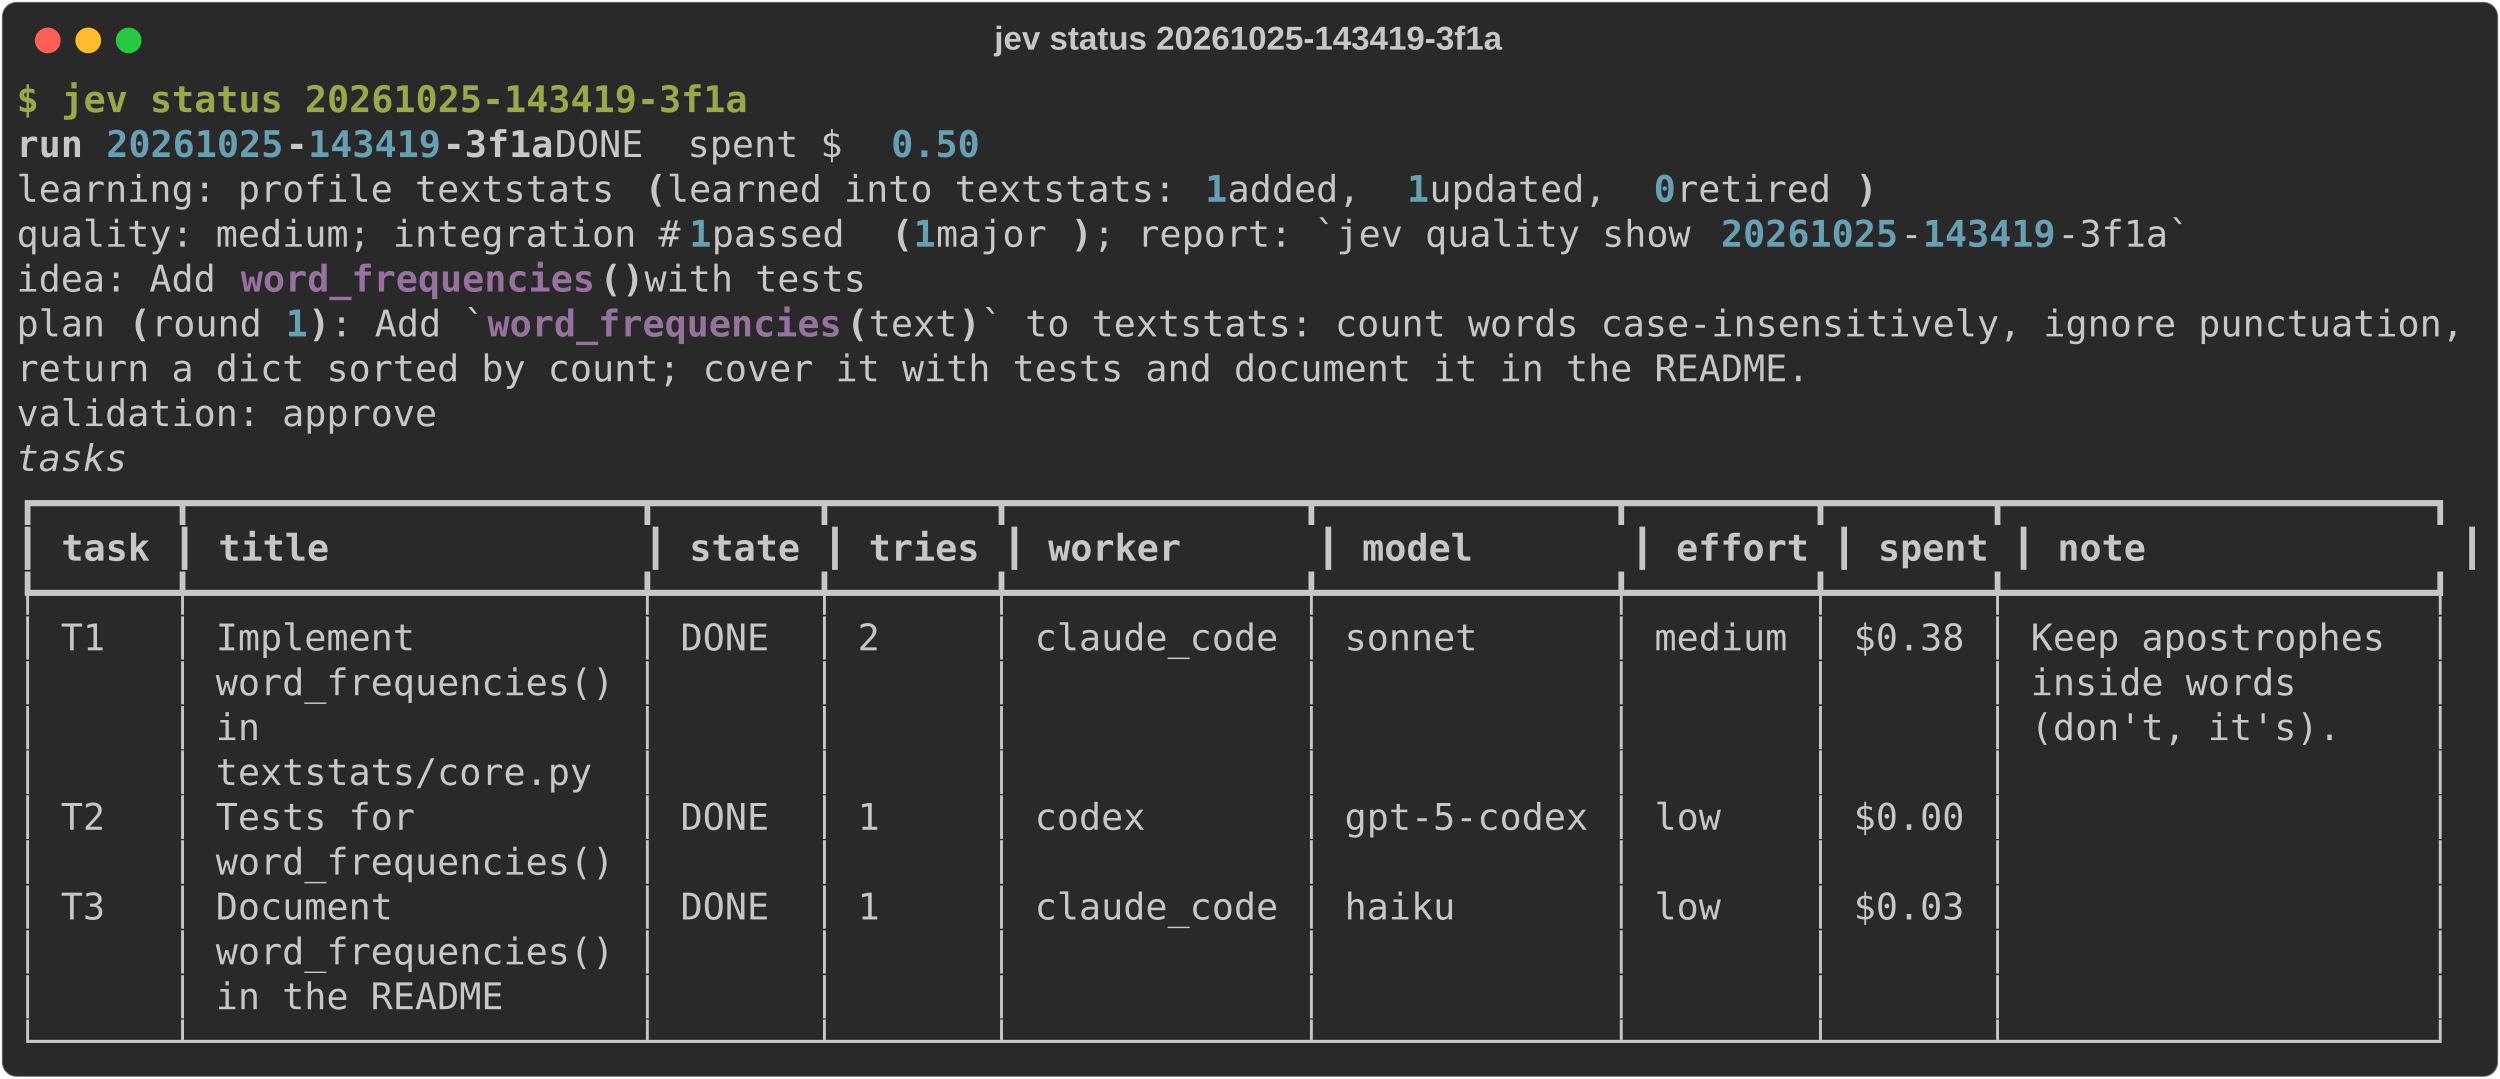
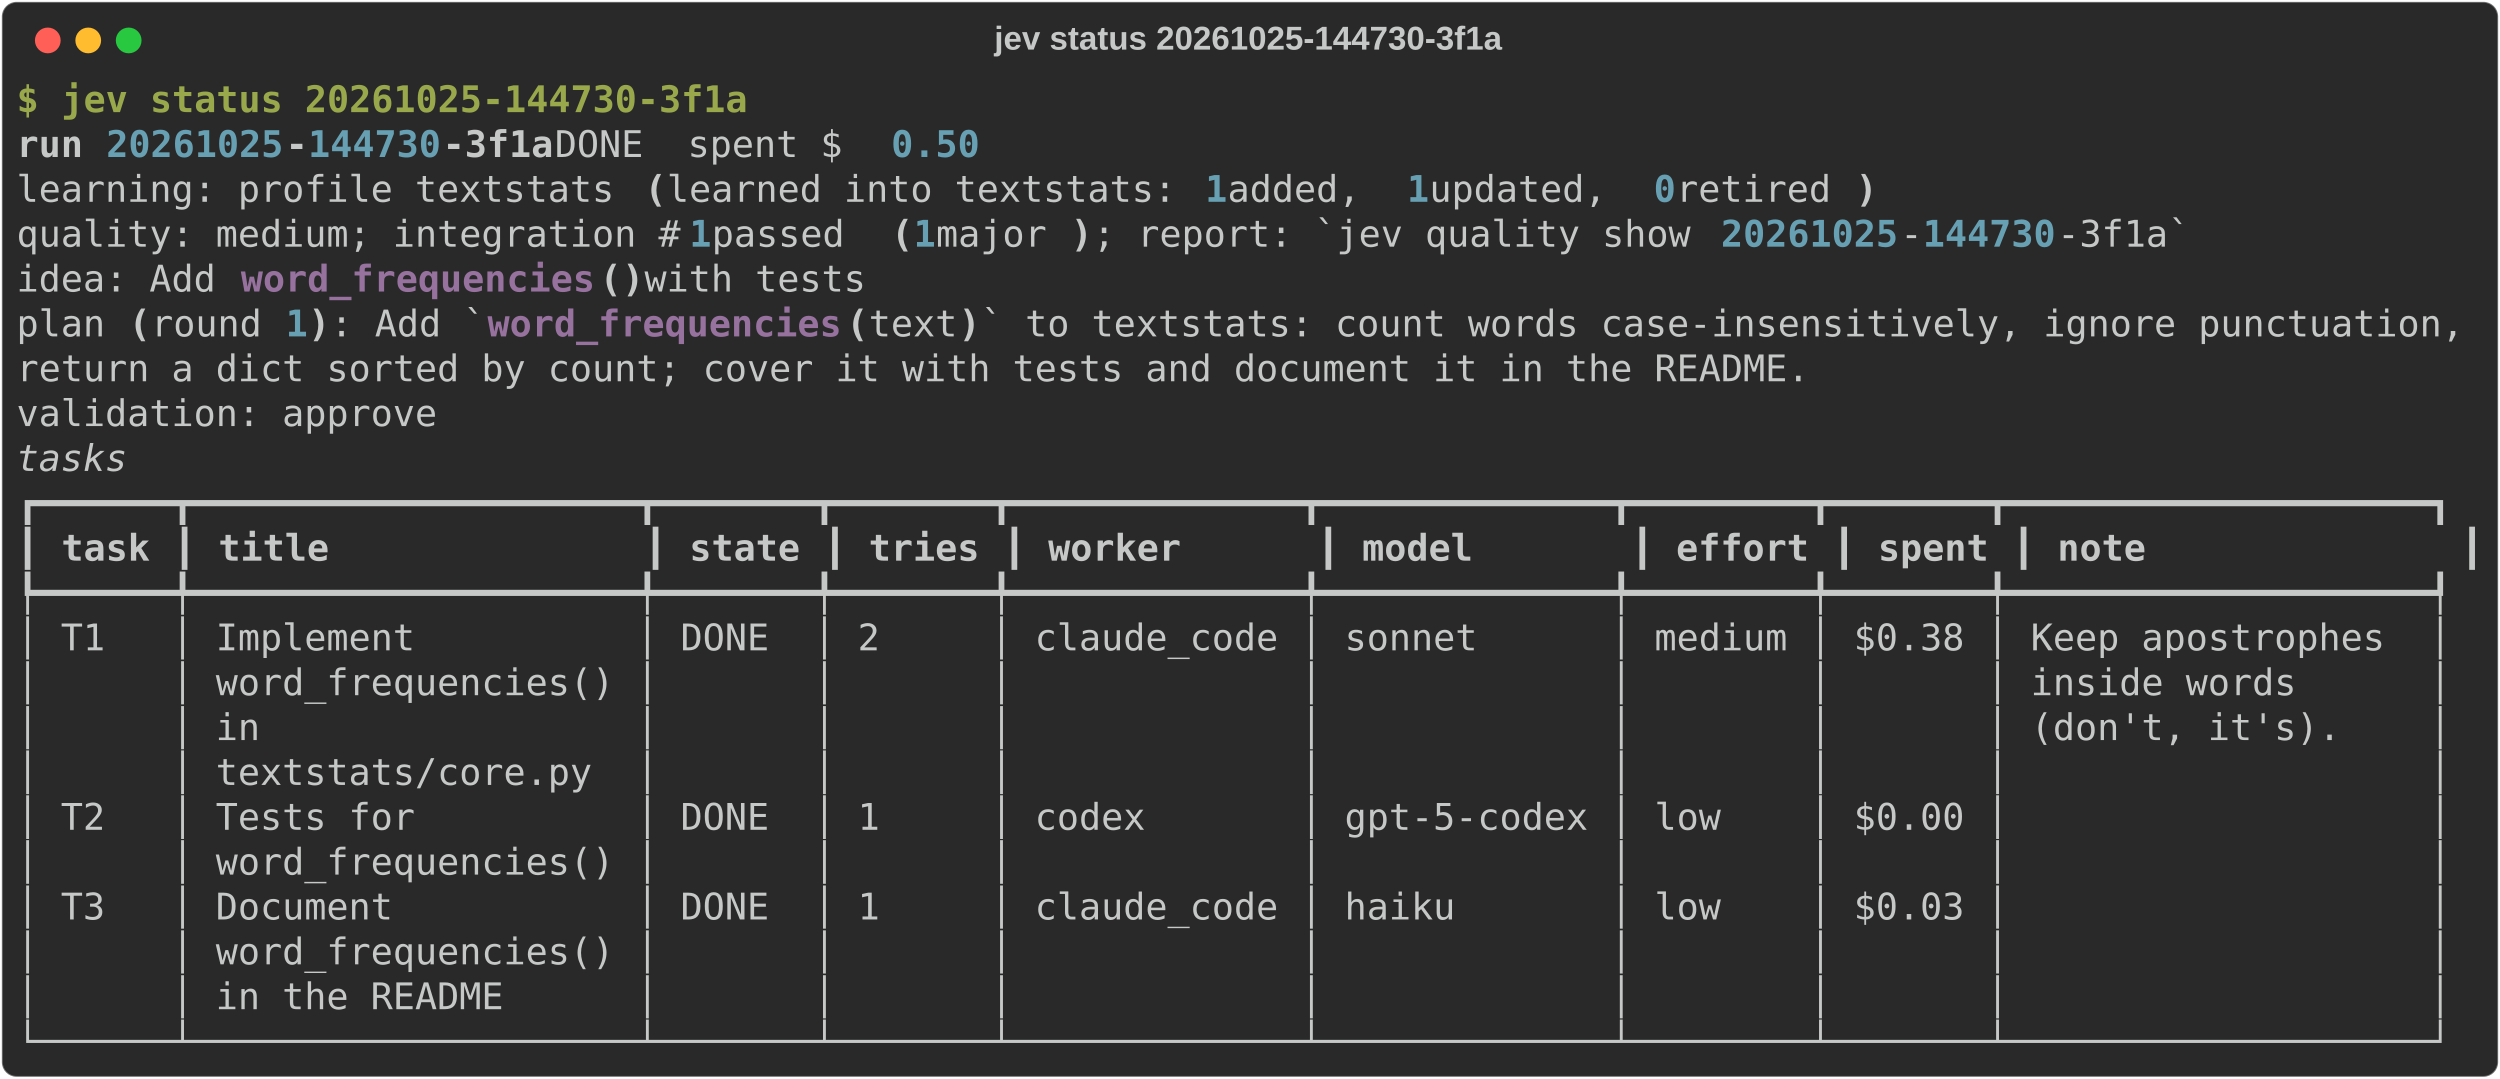
<svg xmlns="http://www.w3.org/2000/svg" class="rich-terminal" viewBox="0 0 1360 586.8">
  <style>

    @font-face {
        font-family: "Fira Code";
        src: local("FiraCode-Regular"),
                url("https://cdnjs.cloudflare.com/ajax/libs/firacode/6.2.0/woff2/FiraCode-Regular.woff2") format("woff2"),
                url("https://cdnjs.cloudflare.com/ajax/libs/firacode/6.2.0/woff/FiraCode-Regular.woff") format("woff");
        font-style: normal;
        font-weight: 400;
    }
    @font-face {
        font-family: "Fira Code";
        src: local("FiraCode-Bold"),
                url("https://cdnjs.cloudflare.com/ajax/libs/firacode/6.2.0/woff2/FiraCode-Bold.woff2") format("woff2"),
                url("https://cdnjs.cloudflare.com/ajax/libs/firacode/6.2.0/woff/FiraCode-Bold.woff") format("woff");
        font-style: bold;
        font-weight: 700;
    }

-     .terminal-670284708-matrix {
+     .terminal-1849539480-matrix {
        font-family: Fira Code, monospace;
        font-size: 20px;
        line-height: 24.4px;
        font-variant-east-asian: full-width;
    }

-     .terminal-670284708-title {
+     .terminal-1849539480-title {
        font-size: 18px;
        font-weight: bold;
        font-family: arial;
    }

-     .terminal-670284708-r1 { fill: #98a84b;font-weight: bold }
- .terminal-670284708-r2 { fill: #c5c8c6 }
- .terminal-670284708-r3 { fill: #c5c8c6;font-weight: bold }
- .terminal-670284708-r4 { fill: #68a0b3;font-weight: bold }
- .terminal-670284708-r5 { fill: #98729f;font-weight: bold }
- .terminal-670284708-r6 { fill: #c5c8c6;font-style: italic; }
+     .terminal-1849539480-r1 { fill: #98a84b;font-weight: bold }
+ .terminal-1849539480-r2 { fill: #c5c8c6 }
+ .terminal-1849539480-r3 { fill: #c5c8c6;font-weight: bold }
+ .terminal-1849539480-r4 { fill: #68a0b3;font-weight: bold }
+ .terminal-1849539480-r5 { fill: #98729f;font-weight: bold }
+ .terminal-1849539480-r6 { fill: #c5c8c6;font-style: italic; }
    </style>
  <defs>
-     <clipPath id="terminal-670284708-clip-terminal">
+     <clipPath id="terminal-1849539480-clip-terminal">
      <rect x="0" y="0" width="1341.0" height="535.8" />
    </clipPath>
-     <clipPath id="terminal-670284708-line-0">
+     <clipPath id="terminal-1849539480-line-0">
      <rect x="0" y="1.5" width="1342" height="24.65" />
    </clipPath>
-     <clipPath id="terminal-670284708-line-1">
+     <clipPath id="terminal-1849539480-line-1">
      <rect x="0" y="25.9" width="1342" height="24.65" />
    </clipPath>
-     <clipPath id="terminal-670284708-line-2">
+     <clipPath id="terminal-1849539480-line-2">
      <rect x="0" y="50.3" width="1342" height="24.65" />
    </clipPath>
-     <clipPath id="terminal-670284708-line-3">
+     <clipPath id="terminal-1849539480-line-3">
      <rect x="0" y="74.7" width="1342" height="24.65" />
    </clipPath>
-     <clipPath id="terminal-670284708-line-4">
+     <clipPath id="terminal-1849539480-line-4">
      <rect x="0" y="99.1" width="1342" height="24.65" />
    </clipPath>
-     <clipPath id="terminal-670284708-line-5">
+     <clipPath id="terminal-1849539480-line-5">
      <rect x="0" y="123.5" width="1342" height="24.65" />
    </clipPath>
-     <clipPath id="terminal-670284708-line-6">
+     <clipPath id="terminal-1849539480-line-6">
      <rect x="0" y="147.9" width="1342" height="24.65" />
    </clipPath>
-     <clipPath id="terminal-670284708-line-7">
+     <clipPath id="terminal-1849539480-line-7">
      <rect x="0" y="172.3" width="1342" height="24.65" />
    </clipPath>
-     <clipPath id="terminal-670284708-line-8">
+     <clipPath id="terminal-1849539480-line-8">
      <rect x="0" y="196.7" width="1342" height="24.65" />
    </clipPath>
-     <clipPath id="terminal-670284708-line-9">
+     <clipPath id="terminal-1849539480-line-9">
      <rect x="0" y="221.1" width="1342" height="24.65" />
    </clipPath>
-     <clipPath id="terminal-670284708-line-10">
+     <clipPath id="terminal-1849539480-line-10">
      <rect x="0" y="245.5" width="1342" height="24.65" />
    </clipPath>
-     <clipPath id="terminal-670284708-line-11">
+     <clipPath id="terminal-1849539480-line-11">
      <rect x="0" y="269.9" width="1342" height="24.65" />
    </clipPath>
-     <clipPath id="terminal-670284708-line-12">
+     <clipPath id="terminal-1849539480-line-12">
      <rect x="0" y="294.3" width="1342" height="24.65" />
    </clipPath>
-     <clipPath id="terminal-670284708-line-13">
+     <clipPath id="terminal-1849539480-line-13">
      <rect x="0" y="318.7" width="1342" height="24.65" />
    </clipPath>
-     <clipPath id="terminal-670284708-line-14">
+     <clipPath id="terminal-1849539480-line-14">
      <rect x="0" y="343.1" width="1342" height="24.65" />
    </clipPath>
-     <clipPath id="terminal-670284708-line-15">
+     <clipPath id="terminal-1849539480-line-15">
      <rect x="0" y="367.5" width="1342" height="24.65" />
    </clipPath>
-     <clipPath id="terminal-670284708-line-16">
+     <clipPath id="terminal-1849539480-line-16">
      <rect x="0" y="391.9" width="1342" height="24.65" />
    </clipPath>
-     <clipPath id="terminal-670284708-line-17">
+     <clipPath id="terminal-1849539480-line-17">
      <rect x="0" y="416.3" width="1342" height="24.65" />
    </clipPath>
-     <clipPath id="terminal-670284708-line-18">
+     <clipPath id="terminal-1849539480-line-18">
      <rect x="0" y="440.7" width="1342" height="24.65" />
    </clipPath>
-     <clipPath id="terminal-670284708-line-19">
+     <clipPath id="terminal-1849539480-line-19">
      <rect x="0" y="465.1" width="1342" height="24.65" />
    </clipPath>
-     <clipPath id="terminal-670284708-line-20">
+     <clipPath id="terminal-1849539480-line-20">
      <rect x="0" y="489.5" width="1342" height="24.65" />
    </clipPath>
  </defs>
  <rect fill="#292929" stroke="rgba(255,255,255,0.35)" stroke-width="1" x="1" y="1" width="1358" height="584.8" rx="8" />
-   <text class="terminal-670284708-title" fill="#c5c8c6" text-anchor="middle" x="679" y="27">jev status 20261025-143419-3f1a</text>
+   <text class="terminal-1849539480-title" fill="#c5c8c6" text-anchor="middle" x="679" y="27">jev status 20261025-144730-3f1a</text>
  <g transform="translate(26,22)">
    <circle cx="0" cy="0" r="7" fill="#ff5f57" />
    <circle cx="22" cy="0" r="7" fill="#febc2e" />
    <circle cx="44" cy="0" r="7" fill="#28c840" />
  </g>
-   <g transform="translate(9, 41)" clip-path="url(#terminal-670284708-clip-terminal)">
-     <g class="terminal-670284708-matrix">
-       <text class="terminal-670284708-r1" x="0" y="20" textLength="24.4" clip-path="url(#terminal-670284708-line-0)">$ </text>
-       <text class="terminal-670284708-r1" x="24.4" y="20" textLength="378.2" clip-path="url(#terminal-670284708-line-0)">jev status 20261025-143419-3f1a</text>
-       <text class="terminal-670284708-r2" x="1342" y="20" textLength="12.2" clip-path="url(#terminal-670284708-line-0)">
- </text>
-       <text class="terminal-670284708-r3" x="0" y="44.4" textLength="48.8" clip-path="url(#terminal-670284708-line-1)">run </text>
-       <text class="terminal-670284708-r4" x="48.8" y="44.4" textLength="97.6" clip-path="url(#terminal-670284708-line-1)">20261025</text>
-       <text class="terminal-670284708-r3" x="146.4" y="44.4" textLength="12.2" clip-path="url(#terminal-670284708-line-1)">-</text>
-       <text class="terminal-670284708-r4" x="158.6" y="44.4" textLength="73.2" clip-path="url(#terminal-670284708-line-1)">143419</text>
-       <text class="terminal-670284708-r3" x="231.8" y="44.4" textLength="61" clip-path="url(#terminal-670284708-line-1)">-3f1a</text>
-       <text class="terminal-670284708-r2" x="292.8" y="44.4" textLength="183" clip-path="url(#terminal-670284708-line-1)">  DONE  spent $</text>
-       <text class="terminal-670284708-r4" x="475.8" y="44.4" textLength="48.8" clip-path="url(#terminal-670284708-line-1)">0.50</text>
-       <text class="terminal-670284708-r2" x="1342" y="44.4" textLength="12.2" clip-path="url(#terminal-670284708-line-1)">
- </text>
-       <text class="terminal-670284708-r2" x="0" y="68.8" textLength="341.6" clip-path="url(#terminal-670284708-line-2)">learning: profile textstats </text>
-       <text class="terminal-670284708-r3" x="341.6" y="68.8" textLength="12.2" clip-path="url(#terminal-670284708-line-2)">(</text>
-       <text class="terminal-670284708-r2" x="353.8" y="68.8" textLength="292.8" clip-path="url(#terminal-670284708-line-2)">learned into textstats: </text>
-       <text class="terminal-670284708-r4" x="646.6" y="68.8" textLength="12.2" clip-path="url(#terminal-670284708-line-2)">1</text>
-       <text class="terminal-670284708-r2" x="658.8" y="68.8" textLength="97.6" clip-path="url(#terminal-670284708-line-2)"> added, </text>
-       <text class="terminal-670284708-r4" x="756.4" y="68.8" textLength="12.2" clip-path="url(#terminal-670284708-line-2)">1</text>
-       <text class="terminal-670284708-r2" x="768.6" y="68.8" textLength="122" clip-path="url(#terminal-670284708-line-2)"> updated, </text>
-       <text class="terminal-670284708-r4" x="890.6" y="68.8" textLength="12.2" clip-path="url(#terminal-670284708-line-2)">0</text>
-       <text class="terminal-670284708-r2" x="902.8" y="68.8" textLength="97.6" clip-path="url(#terminal-670284708-line-2)"> retired</text>
-       <text class="terminal-670284708-r3" x="1000.4" y="68.8" textLength="12.2" clip-path="url(#terminal-670284708-line-2)">)</text>
-       <text class="terminal-670284708-r2" x="1342" y="68.8" textLength="12.2" clip-path="url(#terminal-670284708-line-2)">
- </text>
-       <text class="terminal-670284708-r2" x="0" y="93.2" textLength="366" clip-path="url(#terminal-670284708-line-3)">quality: medium; integration #</text>
-       <text class="terminal-670284708-r4" x="366" y="93.2" textLength="12.2" clip-path="url(#terminal-670284708-line-3)">1</text>
-       <text class="terminal-670284708-r2" x="378.2" y="93.2" textLength="97.6" clip-path="url(#terminal-670284708-line-3)"> passed </text>
-       <text class="terminal-670284708-r3" x="475.8" y="93.2" textLength="12.2" clip-path="url(#terminal-670284708-line-3)">(</text>
-       <text class="terminal-670284708-r4" x="488" y="93.2" textLength="12.2" clip-path="url(#terminal-670284708-line-3)">1</text>
-       <text class="terminal-670284708-r2" x="500.2" y="93.2" textLength="73.2" clip-path="url(#terminal-670284708-line-3)"> major</text>
-       <text class="terminal-670284708-r3" x="573.4" y="93.2" textLength="12.2" clip-path="url(#terminal-670284708-line-3)">)</text>
-       <text class="terminal-670284708-r2" x="585.6" y="93.2" textLength="341.6" clip-path="url(#terminal-670284708-line-3)">; report: `jev quality show </text>
-       <text class="terminal-670284708-r4" x="927.2" y="93.2" textLength="97.6" clip-path="url(#terminal-670284708-line-3)">20261025</text>
-       <text class="terminal-670284708-r2" x="1024.8" y="93.2" textLength="12.2" clip-path="url(#terminal-670284708-line-3)">-</text>
-       <text class="terminal-670284708-r4" x="1037" y="93.2" textLength="73.2" clip-path="url(#terminal-670284708-line-3)">143419</text>
-       <text class="terminal-670284708-r2" x="1110.2" y="93.2" textLength="73.2" clip-path="url(#terminal-670284708-line-3)">-3f1a`</text>
-       <text class="terminal-670284708-r2" x="1342" y="93.2" textLength="12.2" clip-path="url(#terminal-670284708-line-3)">
- </text>
-       <text class="terminal-670284708-r2" x="0" y="117.6" textLength="122" clip-path="url(#terminal-670284708-line-4)">idea: Add </text>
-       <text class="terminal-670284708-r5" x="122" y="117.6" textLength="195.2" clip-path="url(#terminal-670284708-line-4)">word_frequencies</text>
-       <text class="terminal-670284708-r3" x="317.2" y="117.6" textLength="12.2" clip-path="url(#terminal-670284708-line-4)">(</text>
-       <text class="terminal-670284708-r3" x="329.4" y="117.6" textLength="12.2" clip-path="url(#terminal-670284708-line-4)">)</text>
-       <text class="terminal-670284708-r2" x="341.6" y="117.6" textLength="134.2" clip-path="url(#terminal-670284708-line-4)"> with tests</text>
-       <text class="terminal-670284708-r2" x="1342" y="117.6" textLength="12.2" clip-path="url(#terminal-670284708-line-4)">
- </text>
-       <text class="terminal-670284708-r2" x="0" y="142" textLength="61" clip-path="url(#terminal-670284708-line-5)">plan </text>
-       <text class="terminal-670284708-r3" x="61" y="142" textLength="12.2" clip-path="url(#terminal-670284708-line-5)">(</text>
-       <text class="terminal-670284708-r2" x="73.2" y="142" textLength="73.2" clip-path="url(#terminal-670284708-line-5)">round </text>
-       <text class="terminal-670284708-r4" x="146.4" y="142" textLength="12.2" clip-path="url(#terminal-670284708-line-5)">1</text>
-       <text class="terminal-670284708-r3" x="158.6" y="142" textLength="12.2" clip-path="url(#terminal-670284708-line-5)">)</text>
-       <text class="terminal-670284708-r2" x="170.8" y="142" textLength="85.4" clip-path="url(#terminal-670284708-line-5)">: Add `</text>
-       <text class="terminal-670284708-r5" x="256.2" y="142" textLength="195.2" clip-path="url(#terminal-670284708-line-5)">word_frequencies</text>
-       <text class="terminal-670284708-r3" x="451.4" y="142" textLength="12.2" clip-path="url(#terminal-670284708-line-5)">(</text>
-       <text class="terminal-670284708-r2" x="463.6" y="142" textLength="48.8" clip-path="url(#terminal-670284708-line-5)">text</text>
-       <text class="terminal-670284708-r3" x="512.4" y="142" textLength="12.2" clip-path="url(#terminal-670284708-line-5)">)</text>
-       <text class="terminal-670284708-r2" x="524.6" y="142" textLength="817.4" clip-path="url(#terminal-670284708-line-5)">` to textstats: count words case-insensitively, ignore punctuation,</text>
-       <text class="terminal-670284708-r2" x="1342" y="142" textLength="12.2" clip-path="url(#terminal-670284708-line-5)">
- </text>
-       <text class="terminal-670284708-r2" x="0" y="166.4" textLength="988.2" clip-path="url(#terminal-670284708-line-6)">return a dict sorted by count; cover it with tests and document it in the README.</text>
-       <text class="terminal-670284708-r2" x="1342" y="166.4" textLength="12.2" clip-path="url(#terminal-670284708-line-6)">
- </text>
-       <text class="terminal-670284708-r2" x="0" y="190.8" textLength="231.8" clip-path="url(#terminal-670284708-line-7)">validation: approve</text>
-       <text class="terminal-670284708-r2" x="1342" y="190.8" textLength="12.2" clip-path="url(#terminal-670284708-line-7)">
- </text>
-       <text class="terminal-670284708-r6" x="0" y="215.2" textLength="1342" clip-path="url(#terminal-670284708-line-8)">                                                    tasks                                                     </text>
-       <text class="terminal-670284708-r2" x="1342" y="215.2" textLength="12.2" clip-path="url(#terminal-670284708-line-8)">
- </text>
-       <text class="terminal-670284708-r2" x="0" y="239.6" textLength="1342" clip-path="url(#terminal-670284708-line-9)">┏━━━━━━┳━━━━━━━━━━━━━━━━━━━━┳━━━━━━━┳━━━━━━━┳━━━━━━━━━━━━━┳━━━━━━━━━━━━━┳━━━━━━━━┳━━━━━━━┳━━━━━━━━━━━━━━━━━━━┓</text>
-       <text class="terminal-670284708-r2" x="1342" y="239.6" textLength="12.2" clip-path="url(#terminal-670284708-line-9)">
- </text>
-       <text class="terminal-670284708-r2" x="0" y="264" textLength="12.2" clip-path="url(#terminal-670284708-line-10)">┃</text>
-       <text class="terminal-670284708-r3" x="24.4" y="264" textLength="48.8" clip-path="url(#terminal-670284708-line-10)">task</text>
-       <text class="terminal-670284708-r2" x="85.4" y="264" textLength="12.2" clip-path="url(#terminal-670284708-line-10)">┃</text>
-       <text class="terminal-670284708-r3" x="109.8" y="264" textLength="219.6" clip-path="url(#terminal-670284708-line-10)">title             </text>
-       <text class="terminal-670284708-r2" x="341.6" y="264" textLength="12.2" clip-path="url(#terminal-670284708-line-10)">┃</text>
-       <text class="terminal-670284708-r3" x="366" y="264" textLength="61" clip-path="url(#terminal-670284708-line-10)">state</text>
-       <text class="terminal-670284708-r2" x="439.2" y="264" textLength="12.2" clip-path="url(#terminal-670284708-line-10)">┃</text>
-       <text class="terminal-670284708-r3" x="463.6" y="264" textLength="61" clip-path="url(#terminal-670284708-line-10)">tries</text>
-       <text class="terminal-670284708-r2" x="536.8" y="264" textLength="12.2" clip-path="url(#terminal-670284708-line-10)">┃</text>
-       <text class="terminal-670284708-r3" x="561.2" y="264" textLength="134.2" clip-path="url(#terminal-670284708-line-10)">worker     </text>
-       <text class="terminal-670284708-r2" x="707.6" y="264" textLength="12.2" clip-path="url(#terminal-670284708-line-10)">┃</text>
-       <text class="terminal-670284708-r3" x="732" y="264" textLength="134.2" clip-path="url(#terminal-670284708-line-10)">model      </text>
-       <text class="terminal-670284708-r2" x="878.4" y="264" textLength="12.2" clip-path="url(#terminal-670284708-line-10)">┃</text>
-       <text class="terminal-670284708-r3" x="902.8" y="264" textLength="73.2" clip-path="url(#terminal-670284708-line-10)">effort</text>
-       <text class="terminal-670284708-r2" x="988.2" y="264" textLength="12.2" clip-path="url(#terminal-670284708-line-10)">┃</text>
-       <text class="terminal-670284708-r3" x="1012.6" y="264" textLength="61" clip-path="url(#terminal-670284708-line-10)">spent</text>
-       <text class="terminal-670284708-r2" x="1085.8" y="264" textLength="12.2" clip-path="url(#terminal-670284708-line-10)">┃</text>
-       <text class="terminal-670284708-r3" x="1110.2" y="264" textLength="207.4" clip-path="url(#terminal-670284708-line-10)">note             </text>
-       <text class="terminal-670284708-r2" x="1329.8" y="264" textLength="12.2" clip-path="url(#terminal-670284708-line-10)">┃</text>
-       <text class="terminal-670284708-r2" x="1342" y="264" textLength="12.2" clip-path="url(#terminal-670284708-line-10)">
- </text>
-       <text class="terminal-670284708-r2" x="0" y="288.4" textLength="1342" clip-path="url(#terminal-670284708-line-11)">┡━━━━━━╇━━━━━━━━━━━━━━━━━━━━╇━━━━━━━╇━━━━━━━╇━━━━━━━━━━━━━╇━━━━━━━━━━━━━╇━━━━━━━━╇━━━━━━━╇━━━━━━━━━━━━━━━━━━━┩</text>
-       <text class="terminal-670284708-r2" x="1342" y="288.4" textLength="12.2" clip-path="url(#terminal-670284708-line-11)">
- </text>
-       <text class="terminal-670284708-r2" x="0" y="312.8" textLength="1342" clip-path="url(#terminal-670284708-line-12)">│ T1   │ Implement          │ DONE  │ 2     │ claude_code │ sonnet      │ medium │ $0.38 │ Keep apostrophes  │</text>
-       <text class="terminal-670284708-r2" x="1342" y="312.8" textLength="12.2" clip-path="url(#terminal-670284708-line-12)">
- </text>
-       <text class="terminal-670284708-r2" x="0" y="337.2" textLength="1342" clip-path="url(#terminal-670284708-line-13)">│      │ word_frequencies() │       │       │             │             │        │       │ inside words      │</text>
-       <text class="terminal-670284708-r2" x="1342" y="337.2" textLength="12.2" clip-path="url(#terminal-670284708-line-13)">
- </text>
-       <text class="terminal-670284708-r2" x="0" y="361.6" textLength="1342" clip-path="url(#terminal-670284708-line-14)">│      │ in                 │       │       │             │             │        │       │ (don't, it's).    │</text>
-       <text class="terminal-670284708-r2" x="1342" y="361.6" textLength="12.2" clip-path="url(#terminal-670284708-line-14)">
- </text>
-       <text class="terminal-670284708-r2" x="0" y="386" textLength="1342" clip-path="url(#terminal-670284708-line-15)">│      │ textstats/core.py  │       │       │             │             │        │       │                   │</text>
-       <text class="terminal-670284708-r2" x="1342" y="386" textLength="12.2" clip-path="url(#terminal-670284708-line-15)">
- </text>
-       <text class="terminal-670284708-r2" x="0" y="410.4" textLength="1342" clip-path="url(#terminal-670284708-line-16)">│ T2   │ Tests for          │ DONE  │ 1     │ codex       │ gpt-5-codex │ low    │ $0.00 │                   │</text>
-       <text class="terminal-670284708-r2" x="1342" y="410.4" textLength="12.2" clip-path="url(#terminal-670284708-line-16)">
- </text>
-       <text class="terminal-670284708-r2" x="0" y="434.8" textLength="1342" clip-path="url(#terminal-670284708-line-17)">│      │ word_frequencies() │       │       │             │             │        │       │                   │</text>
-       <text class="terminal-670284708-r2" x="1342" y="434.8" textLength="12.2" clip-path="url(#terminal-670284708-line-17)">
- </text>
-       <text class="terminal-670284708-r2" x="0" y="459.2" textLength="1342" clip-path="url(#terminal-670284708-line-18)">│ T3   │ Document           │ DONE  │ 1     │ claude_code │ haiku       │ low    │ $0.03 │                   │</text>
-       <text class="terminal-670284708-r2" x="1342" y="459.2" textLength="12.2" clip-path="url(#terminal-670284708-line-18)">
- </text>
-       <text class="terminal-670284708-r2" x="0" y="483.6" textLength="1342" clip-path="url(#terminal-670284708-line-19)">│      │ word_frequencies() │       │       │             │             │        │       │                   │</text>
-       <text class="terminal-670284708-r2" x="1342" y="483.6" textLength="12.2" clip-path="url(#terminal-670284708-line-19)">
- </text>
-       <text class="terminal-670284708-r2" x="0" y="508" textLength="1342" clip-path="url(#terminal-670284708-line-20)">│      │ in the README      │       │       │             │             │        │       │                   │</text>
-       <text class="terminal-670284708-r2" x="1342" y="508" textLength="12.2" clip-path="url(#terminal-670284708-line-20)">
- </text>
-       <text class="terminal-670284708-r2" x="0" y="532.4" textLength="1342" clip-path="url(#terminal-670284708-line-21)">└──────┴────────────────────┴───────┴───────┴─────────────┴─────────────┴────────┴───────┴───────────────────┘</text>
-       <text class="terminal-670284708-r2" x="1342" y="532.4" textLength="12.2" clip-path="url(#terminal-670284708-line-21)">
+   <g transform="translate(9, 41)" clip-path="url(#terminal-1849539480-clip-terminal)">
+     <g class="terminal-1849539480-matrix">
+       <text class="terminal-1849539480-r1" x="0" y="20" textLength="24.4" clip-path="url(#terminal-1849539480-line-0)">$ </text>
+       <text class="terminal-1849539480-r1" x="24.4" y="20" textLength="378.2" clip-path="url(#terminal-1849539480-line-0)">jev status 20261025-144730-3f1a</text>
+       <text class="terminal-1849539480-r2" x="1342" y="20" textLength="12.2" clip-path="url(#terminal-1849539480-line-0)">
+ </text>
+       <text class="terminal-1849539480-r3" x="0" y="44.4" textLength="48.8" clip-path="url(#terminal-1849539480-line-1)">run </text>
+       <text class="terminal-1849539480-r4" x="48.8" y="44.4" textLength="97.6" clip-path="url(#terminal-1849539480-line-1)">20261025</text>
+       <text class="terminal-1849539480-r3" x="146.4" y="44.4" textLength="12.2" clip-path="url(#terminal-1849539480-line-1)">-</text>
+       <text class="terminal-1849539480-r4" x="158.6" y="44.4" textLength="73.2" clip-path="url(#terminal-1849539480-line-1)">144730</text>
+       <text class="terminal-1849539480-r3" x="231.8" y="44.4" textLength="61" clip-path="url(#terminal-1849539480-line-1)">-3f1a</text>
+       <text class="terminal-1849539480-r2" x="292.8" y="44.4" textLength="183" clip-path="url(#terminal-1849539480-line-1)">  DONE  spent $</text>
+       <text class="terminal-1849539480-r4" x="475.8" y="44.4" textLength="48.8" clip-path="url(#terminal-1849539480-line-1)">0.50</text>
+       <text class="terminal-1849539480-r2" x="1342" y="44.4" textLength="12.2" clip-path="url(#terminal-1849539480-line-1)">
+ </text>
+       <text class="terminal-1849539480-r2" x="0" y="68.8" textLength="341.6" clip-path="url(#terminal-1849539480-line-2)">learning: profile textstats </text>
+       <text class="terminal-1849539480-r3" x="341.6" y="68.8" textLength="12.2" clip-path="url(#terminal-1849539480-line-2)">(</text>
+       <text class="terminal-1849539480-r2" x="353.8" y="68.8" textLength="292.8" clip-path="url(#terminal-1849539480-line-2)">learned into textstats: </text>
+       <text class="terminal-1849539480-r4" x="646.6" y="68.8" textLength="12.2" clip-path="url(#terminal-1849539480-line-2)">1</text>
+       <text class="terminal-1849539480-r2" x="658.8" y="68.8" textLength="97.6" clip-path="url(#terminal-1849539480-line-2)"> added, </text>
+       <text class="terminal-1849539480-r4" x="756.4" y="68.8" textLength="12.2" clip-path="url(#terminal-1849539480-line-2)">1</text>
+       <text class="terminal-1849539480-r2" x="768.6" y="68.8" textLength="122" clip-path="url(#terminal-1849539480-line-2)"> updated, </text>
+       <text class="terminal-1849539480-r4" x="890.6" y="68.8" textLength="12.2" clip-path="url(#terminal-1849539480-line-2)">0</text>
+       <text class="terminal-1849539480-r2" x="902.8" y="68.8" textLength="97.6" clip-path="url(#terminal-1849539480-line-2)"> retired</text>
+       <text class="terminal-1849539480-r3" x="1000.4" y="68.8" textLength="12.2" clip-path="url(#terminal-1849539480-line-2)">)</text>
+       <text class="terminal-1849539480-r2" x="1342" y="68.8" textLength="12.2" clip-path="url(#terminal-1849539480-line-2)">
+ </text>
+       <text class="terminal-1849539480-r2" x="0" y="93.2" textLength="366" clip-path="url(#terminal-1849539480-line-3)">quality: medium; integration #</text>
+       <text class="terminal-1849539480-r4" x="366" y="93.2" textLength="12.2" clip-path="url(#terminal-1849539480-line-3)">1</text>
+       <text class="terminal-1849539480-r2" x="378.2" y="93.2" textLength="97.6" clip-path="url(#terminal-1849539480-line-3)"> passed </text>
+       <text class="terminal-1849539480-r3" x="475.8" y="93.2" textLength="12.2" clip-path="url(#terminal-1849539480-line-3)">(</text>
+       <text class="terminal-1849539480-r4" x="488" y="93.2" textLength="12.2" clip-path="url(#terminal-1849539480-line-3)">1</text>
+       <text class="terminal-1849539480-r2" x="500.2" y="93.2" textLength="73.2" clip-path="url(#terminal-1849539480-line-3)"> major</text>
+       <text class="terminal-1849539480-r3" x="573.4" y="93.2" textLength="12.2" clip-path="url(#terminal-1849539480-line-3)">)</text>
+       <text class="terminal-1849539480-r2" x="585.6" y="93.2" textLength="341.6" clip-path="url(#terminal-1849539480-line-3)">; report: `jev quality show </text>
+       <text class="terminal-1849539480-r4" x="927.2" y="93.2" textLength="97.6" clip-path="url(#terminal-1849539480-line-3)">20261025</text>
+       <text class="terminal-1849539480-r2" x="1024.8" y="93.2" textLength="12.2" clip-path="url(#terminal-1849539480-line-3)">-</text>
+       <text class="terminal-1849539480-r4" x="1037" y="93.2" textLength="73.2" clip-path="url(#terminal-1849539480-line-3)">144730</text>
+       <text class="terminal-1849539480-r2" x="1110.2" y="93.2" textLength="73.2" clip-path="url(#terminal-1849539480-line-3)">-3f1a`</text>
+       <text class="terminal-1849539480-r2" x="1342" y="93.2" textLength="12.2" clip-path="url(#terminal-1849539480-line-3)">
+ </text>
+       <text class="terminal-1849539480-r2" x="0" y="117.6" textLength="122" clip-path="url(#terminal-1849539480-line-4)">idea: Add </text>
+       <text class="terminal-1849539480-r5" x="122" y="117.6" textLength="195.2" clip-path="url(#terminal-1849539480-line-4)">word_frequencies</text>
+       <text class="terminal-1849539480-r3" x="317.2" y="117.6" textLength="12.2" clip-path="url(#terminal-1849539480-line-4)">(</text>
+       <text class="terminal-1849539480-r3" x="329.4" y="117.6" textLength="12.2" clip-path="url(#terminal-1849539480-line-4)">)</text>
+       <text class="terminal-1849539480-r2" x="341.6" y="117.6" textLength="134.2" clip-path="url(#terminal-1849539480-line-4)"> with tests</text>
+       <text class="terminal-1849539480-r2" x="1342" y="117.6" textLength="12.2" clip-path="url(#terminal-1849539480-line-4)">
+ </text>
+       <text class="terminal-1849539480-r2" x="0" y="142" textLength="61" clip-path="url(#terminal-1849539480-line-5)">plan </text>
+       <text class="terminal-1849539480-r3" x="61" y="142" textLength="12.2" clip-path="url(#terminal-1849539480-line-5)">(</text>
+       <text class="terminal-1849539480-r2" x="73.2" y="142" textLength="73.2" clip-path="url(#terminal-1849539480-line-5)">round </text>
+       <text class="terminal-1849539480-r4" x="146.4" y="142" textLength="12.2" clip-path="url(#terminal-1849539480-line-5)">1</text>
+       <text class="terminal-1849539480-r3" x="158.6" y="142" textLength="12.2" clip-path="url(#terminal-1849539480-line-5)">)</text>
+       <text class="terminal-1849539480-r2" x="170.8" y="142" textLength="85.4" clip-path="url(#terminal-1849539480-line-5)">: Add `</text>
+       <text class="terminal-1849539480-r5" x="256.2" y="142" textLength="195.2" clip-path="url(#terminal-1849539480-line-5)">word_frequencies</text>
+       <text class="terminal-1849539480-r3" x="451.4" y="142" textLength="12.2" clip-path="url(#terminal-1849539480-line-5)">(</text>
+       <text class="terminal-1849539480-r2" x="463.6" y="142" textLength="48.8" clip-path="url(#terminal-1849539480-line-5)">text</text>
+       <text class="terminal-1849539480-r3" x="512.4" y="142" textLength="12.2" clip-path="url(#terminal-1849539480-line-5)">)</text>
+       <text class="terminal-1849539480-r2" x="524.6" y="142" textLength="817.4" clip-path="url(#terminal-1849539480-line-5)">` to textstats: count words case-insensitively, ignore punctuation,</text>
+       <text class="terminal-1849539480-r2" x="1342" y="142" textLength="12.2" clip-path="url(#terminal-1849539480-line-5)">
+ </text>
+       <text class="terminal-1849539480-r2" x="0" y="166.4" textLength="988.2" clip-path="url(#terminal-1849539480-line-6)">return a dict sorted by count; cover it with tests and document it in the README.</text>
+       <text class="terminal-1849539480-r2" x="1342" y="166.4" textLength="12.2" clip-path="url(#terminal-1849539480-line-6)">
+ </text>
+       <text class="terminal-1849539480-r2" x="0" y="190.8" textLength="231.8" clip-path="url(#terminal-1849539480-line-7)">validation: approve</text>
+       <text class="terminal-1849539480-r2" x="1342" y="190.8" textLength="12.2" clip-path="url(#terminal-1849539480-line-7)">
+ </text>
+       <text class="terminal-1849539480-r6" x="0" y="215.2" textLength="1342" clip-path="url(#terminal-1849539480-line-8)">                                                    tasks                                                     </text>
+       <text class="terminal-1849539480-r2" x="1342" y="215.2" textLength="12.2" clip-path="url(#terminal-1849539480-line-8)">
+ </text>
+       <text class="terminal-1849539480-r2" x="0" y="239.6" textLength="1342" clip-path="url(#terminal-1849539480-line-9)">┏━━━━━━┳━━━━━━━━━━━━━━━━━━━━┳━━━━━━━┳━━━━━━━┳━━━━━━━━━━━━━┳━━━━━━━━━━━━━┳━━━━━━━━┳━━━━━━━┳━━━━━━━━━━━━━━━━━━━┓</text>
+       <text class="terminal-1849539480-r2" x="1342" y="239.6" textLength="12.2" clip-path="url(#terminal-1849539480-line-9)">
+ </text>
+       <text class="terminal-1849539480-r2" x="0" y="264" textLength="12.2" clip-path="url(#terminal-1849539480-line-10)">┃</text>
+       <text class="terminal-1849539480-r3" x="24.4" y="264" textLength="48.8" clip-path="url(#terminal-1849539480-line-10)">task</text>
+       <text class="terminal-1849539480-r2" x="85.4" y="264" textLength="12.2" clip-path="url(#terminal-1849539480-line-10)">┃</text>
+       <text class="terminal-1849539480-r3" x="109.8" y="264" textLength="219.6" clip-path="url(#terminal-1849539480-line-10)">title             </text>
+       <text class="terminal-1849539480-r2" x="341.6" y="264" textLength="12.2" clip-path="url(#terminal-1849539480-line-10)">┃</text>
+       <text class="terminal-1849539480-r3" x="366" y="264" textLength="61" clip-path="url(#terminal-1849539480-line-10)">state</text>
+       <text class="terminal-1849539480-r2" x="439.2" y="264" textLength="12.2" clip-path="url(#terminal-1849539480-line-10)">┃</text>
+       <text class="terminal-1849539480-r3" x="463.6" y="264" textLength="61" clip-path="url(#terminal-1849539480-line-10)">tries</text>
+       <text class="terminal-1849539480-r2" x="536.8" y="264" textLength="12.2" clip-path="url(#terminal-1849539480-line-10)">┃</text>
+       <text class="terminal-1849539480-r3" x="561.2" y="264" textLength="134.2" clip-path="url(#terminal-1849539480-line-10)">worker     </text>
+       <text class="terminal-1849539480-r2" x="707.6" y="264" textLength="12.2" clip-path="url(#terminal-1849539480-line-10)">┃</text>
+       <text class="terminal-1849539480-r3" x="732" y="264" textLength="134.2" clip-path="url(#terminal-1849539480-line-10)">model      </text>
+       <text class="terminal-1849539480-r2" x="878.4" y="264" textLength="12.2" clip-path="url(#terminal-1849539480-line-10)">┃</text>
+       <text class="terminal-1849539480-r3" x="902.8" y="264" textLength="73.2" clip-path="url(#terminal-1849539480-line-10)">effort</text>
+       <text class="terminal-1849539480-r2" x="988.2" y="264" textLength="12.2" clip-path="url(#terminal-1849539480-line-10)">┃</text>
+       <text class="terminal-1849539480-r3" x="1012.6" y="264" textLength="61" clip-path="url(#terminal-1849539480-line-10)">spent</text>
+       <text class="terminal-1849539480-r2" x="1085.8" y="264" textLength="12.2" clip-path="url(#terminal-1849539480-line-10)">┃</text>
+       <text class="terminal-1849539480-r3" x="1110.2" y="264" textLength="207.4" clip-path="url(#terminal-1849539480-line-10)">note             </text>
+       <text class="terminal-1849539480-r2" x="1329.8" y="264" textLength="12.2" clip-path="url(#terminal-1849539480-line-10)">┃</text>
+       <text class="terminal-1849539480-r2" x="1342" y="264" textLength="12.2" clip-path="url(#terminal-1849539480-line-10)">
+ </text>
+       <text class="terminal-1849539480-r2" x="0" y="288.4" textLength="1342" clip-path="url(#terminal-1849539480-line-11)">┡━━━━━━╇━━━━━━━━━━━━━━━━━━━━╇━━━━━━━╇━━━━━━━╇━━━━━━━━━━━━━╇━━━━━━━━━━━━━╇━━━━━━━━╇━━━━━━━╇━━━━━━━━━━━━━━━━━━━┩</text>
+       <text class="terminal-1849539480-r2" x="1342" y="288.4" textLength="12.2" clip-path="url(#terminal-1849539480-line-11)">
+ </text>
+       <text class="terminal-1849539480-r2" x="0" y="312.8" textLength="1342" clip-path="url(#terminal-1849539480-line-12)">│ T1   │ Implement          │ DONE  │ 2     │ claude_code │ sonnet      │ medium │ $0.38 │ Keep apostrophes  │</text>
+       <text class="terminal-1849539480-r2" x="1342" y="312.8" textLength="12.2" clip-path="url(#terminal-1849539480-line-12)">
+ </text>
+       <text class="terminal-1849539480-r2" x="0" y="337.2" textLength="1342" clip-path="url(#terminal-1849539480-line-13)">│      │ word_frequencies() │       │       │             │             │        │       │ inside words      │</text>
+       <text class="terminal-1849539480-r2" x="1342" y="337.2" textLength="12.2" clip-path="url(#terminal-1849539480-line-13)">
+ </text>
+       <text class="terminal-1849539480-r2" x="0" y="361.6" textLength="1342" clip-path="url(#terminal-1849539480-line-14)">│      │ in                 │       │       │             │             │        │       │ (don't, it's).    │</text>
+       <text class="terminal-1849539480-r2" x="1342" y="361.6" textLength="12.2" clip-path="url(#terminal-1849539480-line-14)">
+ </text>
+       <text class="terminal-1849539480-r2" x="0" y="386" textLength="1342" clip-path="url(#terminal-1849539480-line-15)">│      │ textstats/core.py  │       │       │             │             │        │       │                   │</text>
+       <text class="terminal-1849539480-r2" x="1342" y="386" textLength="12.2" clip-path="url(#terminal-1849539480-line-15)">
+ </text>
+       <text class="terminal-1849539480-r2" x="0" y="410.4" textLength="1342" clip-path="url(#terminal-1849539480-line-16)">│ T2   │ Tests for          │ DONE  │ 1     │ codex       │ gpt-5-codex │ low    │ $0.00 │                   │</text>
+       <text class="terminal-1849539480-r2" x="1342" y="410.4" textLength="12.2" clip-path="url(#terminal-1849539480-line-16)">
+ </text>
+       <text class="terminal-1849539480-r2" x="0" y="434.8" textLength="1342" clip-path="url(#terminal-1849539480-line-17)">│      │ word_frequencies() │       │       │             │             │        │       │                   │</text>
+       <text class="terminal-1849539480-r2" x="1342" y="434.8" textLength="12.2" clip-path="url(#terminal-1849539480-line-17)">
+ </text>
+       <text class="terminal-1849539480-r2" x="0" y="459.2" textLength="1342" clip-path="url(#terminal-1849539480-line-18)">│ T3   │ Document           │ DONE  │ 1     │ claude_code │ haiku       │ low    │ $0.03 │                   │</text>
+       <text class="terminal-1849539480-r2" x="1342" y="459.2" textLength="12.2" clip-path="url(#terminal-1849539480-line-18)">
+ </text>
+       <text class="terminal-1849539480-r2" x="0" y="483.6" textLength="1342" clip-path="url(#terminal-1849539480-line-19)">│      │ word_frequencies() │       │       │             │             │        │       │                   │</text>
+       <text class="terminal-1849539480-r2" x="1342" y="483.6" textLength="12.2" clip-path="url(#terminal-1849539480-line-19)">
+ </text>
+       <text class="terminal-1849539480-r2" x="0" y="508" textLength="1342" clip-path="url(#terminal-1849539480-line-20)">│      │ in the README      │       │       │             │             │        │       │                   │</text>
+       <text class="terminal-1849539480-r2" x="1342" y="508" textLength="12.2" clip-path="url(#terminal-1849539480-line-20)">
+ </text>
+       <text class="terminal-1849539480-r2" x="0" y="532.4" textLength="1342" clip-path="url(#terminal-1849539480-line-21)">└──────┴────────────────────┴───────┴───────┴─────────────┴─────────────┴────────┴───────┴───────────────────┘</text>
+       <text class="terminal-1849539480-r2" x="1342" y="532.4" textLength="12.2" clip-path="url(#terminal-1849539480-line-21)">
</text>
    </g>
  </g>
</svg>
